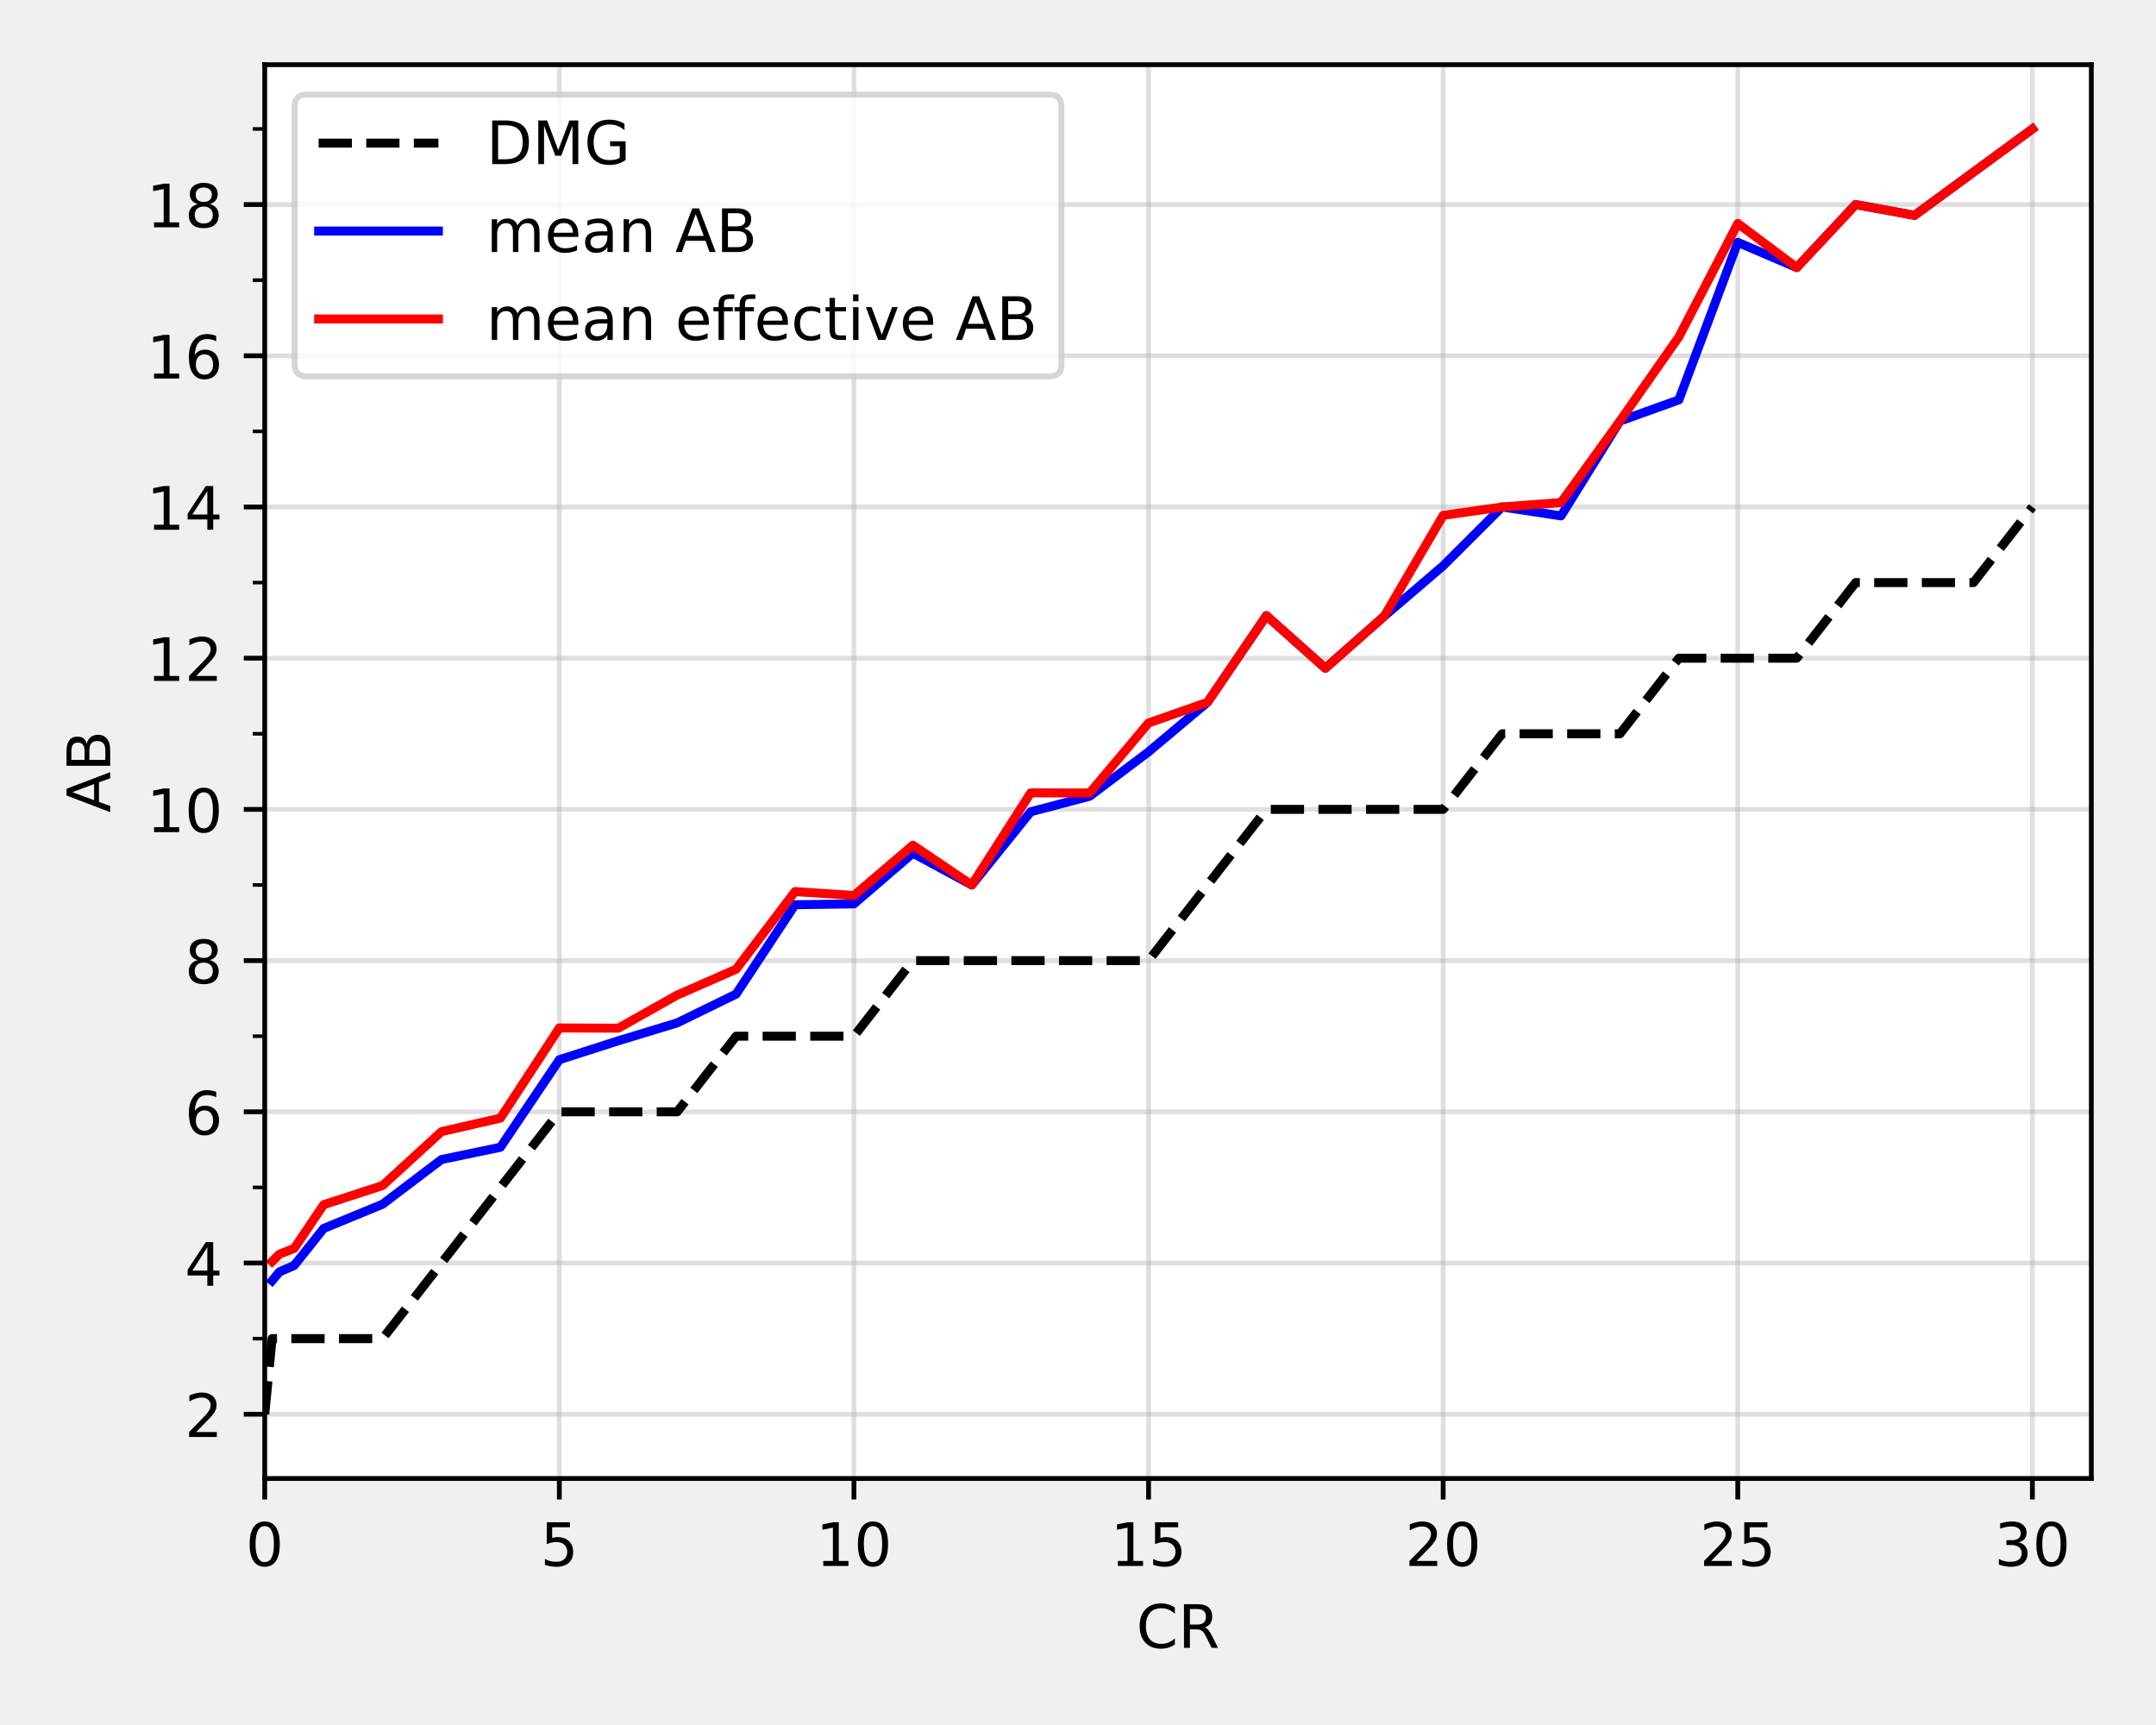
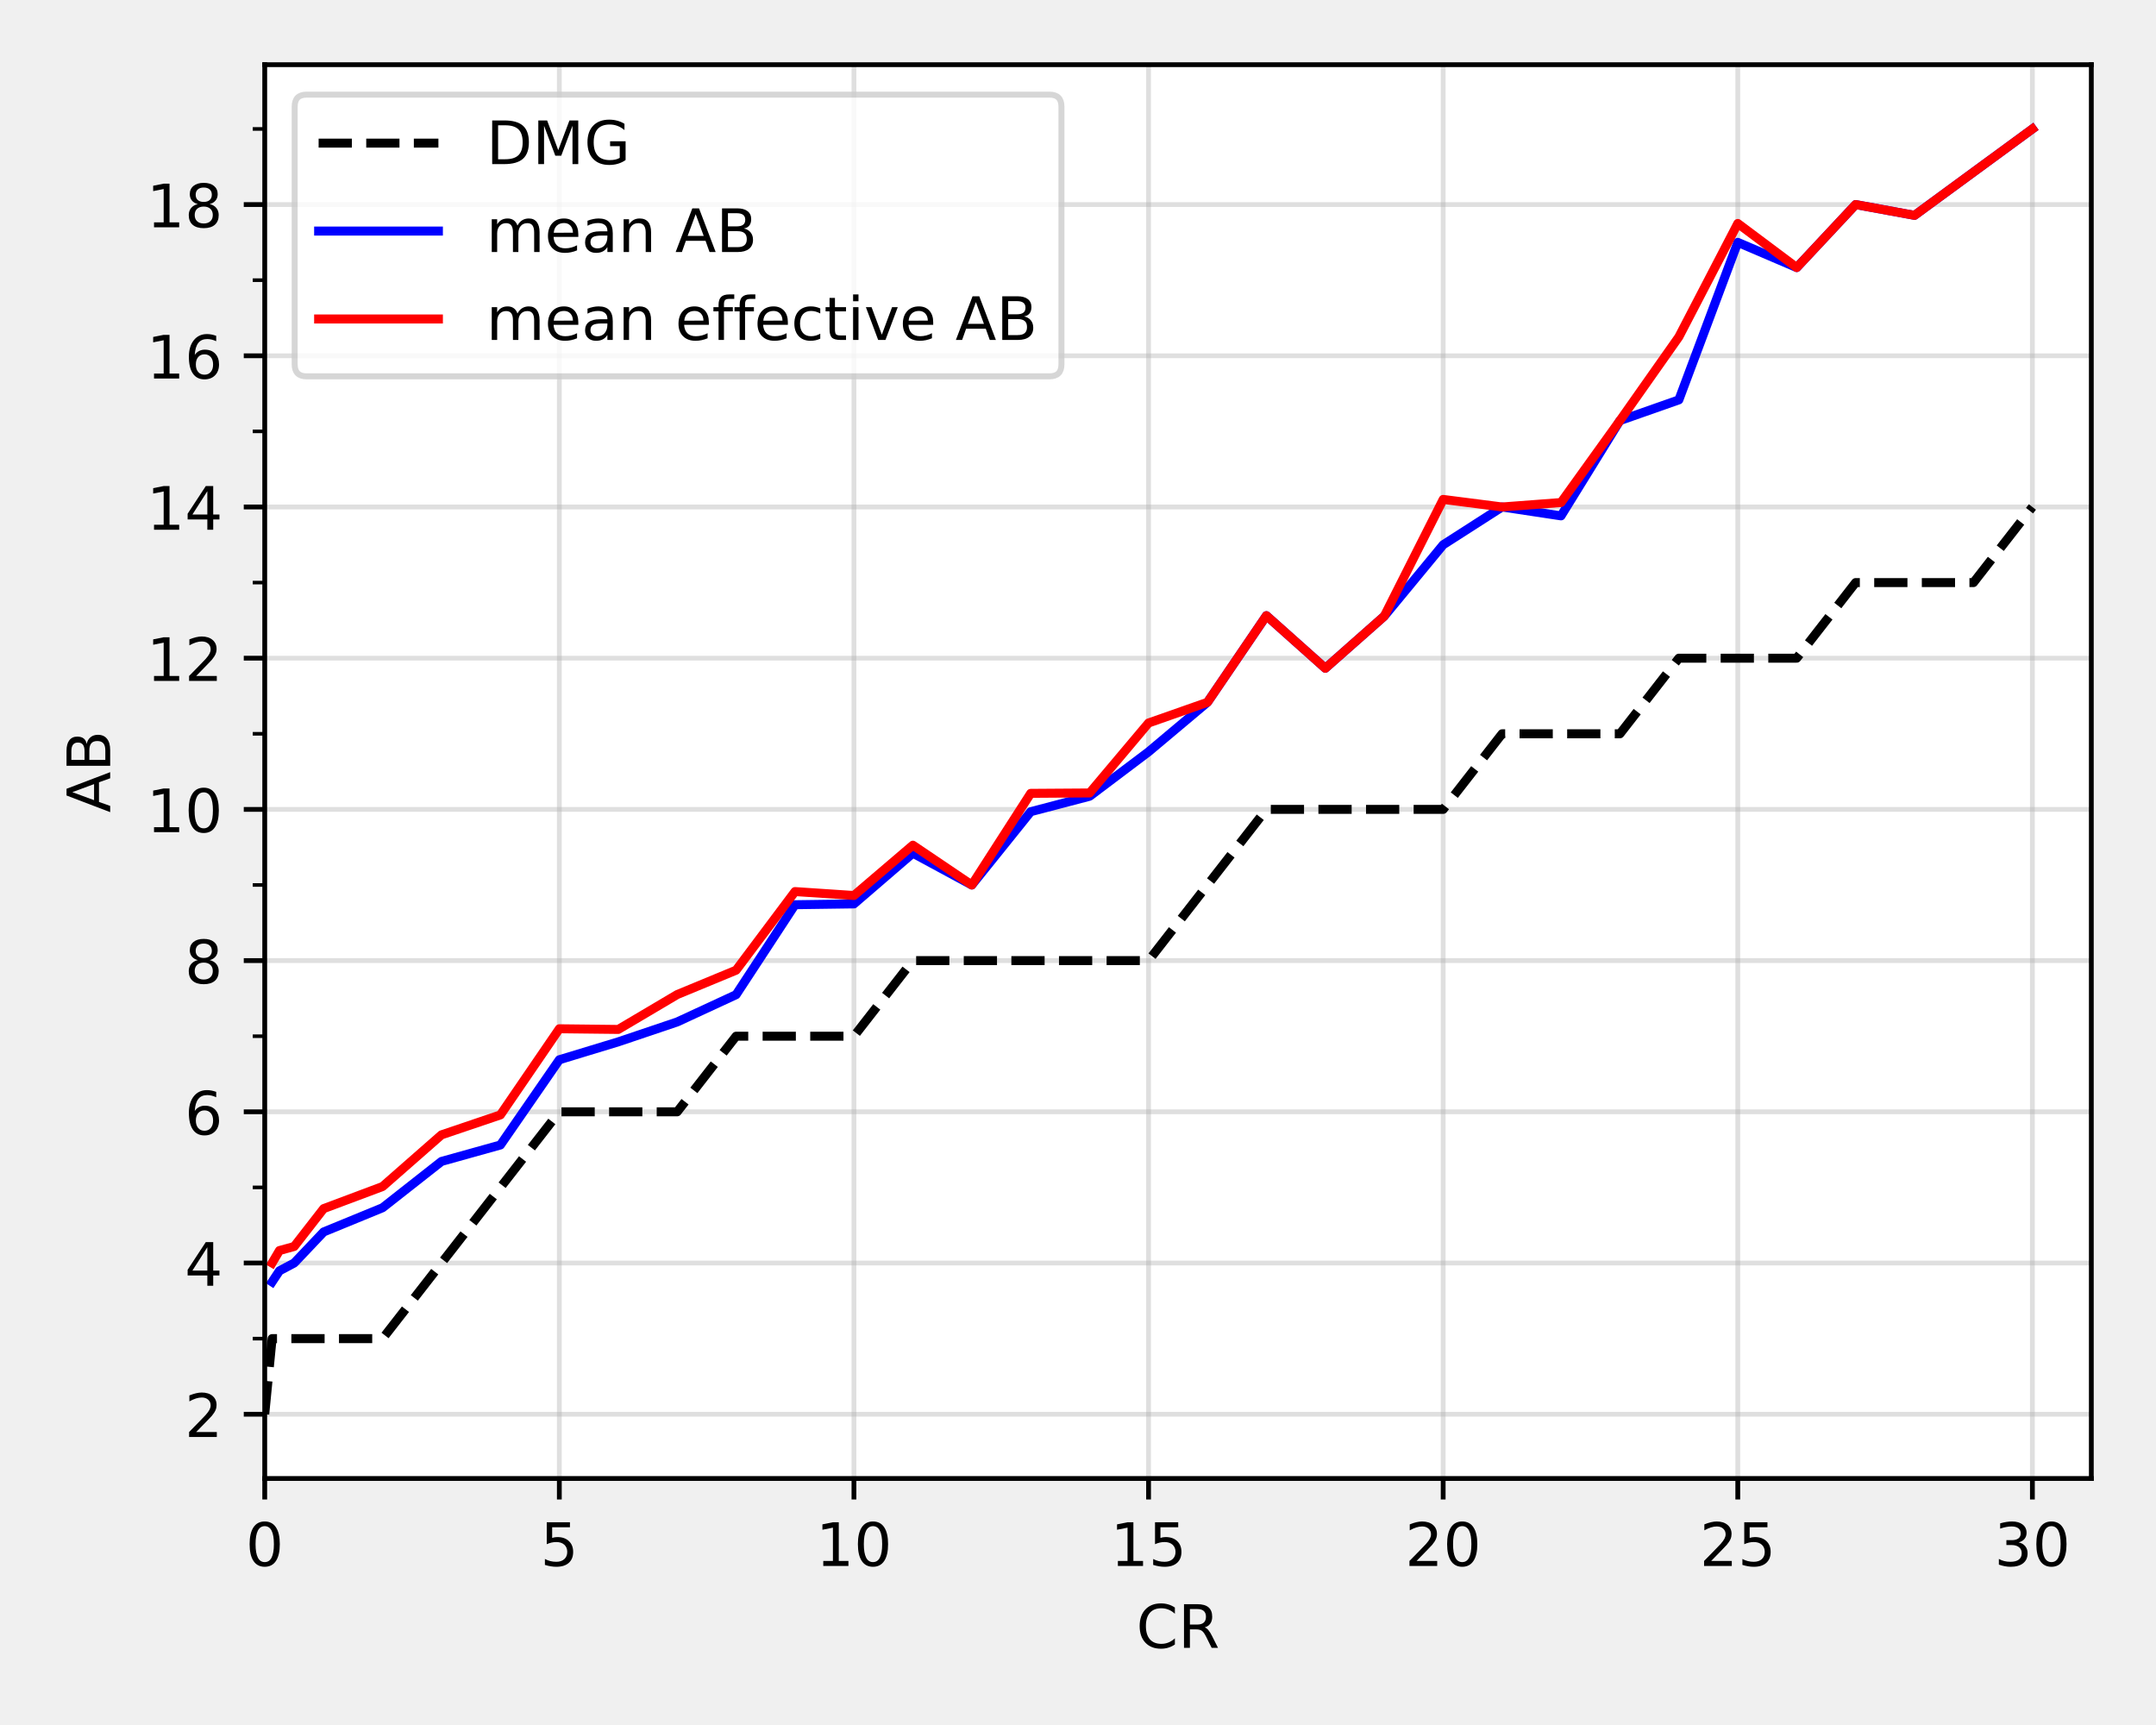
<svg xmlns="http://www.w3.org/2000/svg" xmlns:xlink="http://www.w3.org/1999/xlink" height="288pt" version="1.1" viewBox="0 0 360 288" width="360pt">
  <defs>
    <style type="text/css">*{stroke-linecap:butt;stroke-linejoin:round;}</style>
  </defs>
  <g id="figure_1">
    <g id="patch_1">
      <path d="M 0 288  L 360 288  L 360 0  L 0 0  z " style="fill:none;" />
    </g>
    <g id="axes_1">
      <g id="patch_2">
        <path d="M 44.203 246.844  L 349.2 246.844  L 349.2 10.8  L 44.203 10.8  z " style="fill:#ffffff;" />
      </g>
      <g id="matplotlib.axis_1">
        <g id="xtick_1">
          <g id="line2d_1">
-             <path clip-path="url(#pd6451e3c70)" d="M 44.203 246.844  L 44.203 10.8  " style="fill:none;stroke:#b0b0b0;stroke-linecap:square;stroke-opacity:0.4;stroke-width:0.8;" />
+             <path clip-path="url(#p3db6e913ae)" d="M 44.203 246.844  L 44.203 10.8  " style="fill:none;stroke:#b0b0b0;stroke-linecap:square;stroke-opacity:0.4;stroke-width:0.8;" />
          </g>
          <g id="line2d_2">
            <defs>
-               <path d="M 0 0  L 0 3.5  " id="m5750307589" style="stroke:#000000;stroke-width:0.8;" />
-             </defs>
-             <g>
-               <use style="stroke:#000000;stroke-width:0.8;" x="44.203" xlink:href="#m5750307589" y="246.844" />
+               <path d="M 0 0  L 0 3.5  " id="m6fc04c0f35" style="stroke:#000000;stroke-width:0.8;" />
+             </defs>
+             <g>
+               <use style="stroke:#000000;stroke-width:0.8;" x="44.203" xlink:href="#m6fc04c0f35" y="246.844" />
            </g>
          </g>
          <g id="text_1">
            <g transform="translate(41.02188 261.4422)scale(0.1 -0.1)">
              <defs>
                <path d="M 31.781 66.406  Q 24.172 66.406 20.328 58.906  Q 16.5 51.422 16.5 36.375  Q 16.5 21.391 20.328 13.891  Q 24.172 6.391 31.781 6.391  Q 39.453 6.391 43.281 13.891  Q 47.125 21.391 47.125 36.375  Q 47.125 51.422 43.281 58.906  Q 39.453 66.406 31.781 66.406  z M 31.781 74.219  Q 44.047 74.219 50.516 64.516  Q 56.984 54.828 56.984 36.375  Q 56.984 17.969 50.516 8.266  Q 44.047 -1.422 31.781 -1.422  Q 19.531 -1.422 13.062 8.266  Q 6.594 17.969 6.594 36.375  Q 6.594 54.828 13.062 64.516  Q 19.531 74.219 31.781 74.219  z " id="DejaVuSans-48" />
              </defs>
              <use xlink:href="#DejaVuSans-48" />
            </g>
          </g>
        </g>
        <g id="xtick_2">
          <g id="line2d_3">
-             <path clip-path="url(#pd6451e3c70)" d="M 93.396 246.844  L 93.396 10.8  " style="fill:none;stroke:#b0b0b0;stroke-linecap:square;stroke-opacity:0.4;stroke-width:0.8;" />
+             <path clip-path="url(#p3db6e913ae)" d="M 93.396 246.844  L 93.396 10.8  " style="fill:none;stroke:#b0b0b0;stroke-linecap:square;stroke-opacity:0.4;stroke-width:0.8;" />
          </g>
          <g id="line2d_4">
            <g>
-               <use style="stroke:#000000;stroke-width:0.8;" x="93.396" xlink:href="#m5750307589" y="246.844" />
+               <use style="stroke:#000000;stroke-width:0.8;" x="93.396" xlink:href="#m6fc04c0f35" y="246.844" />
            </g>
          </g>
          <g id="text_2">
            <g transform="translate(90.21492 261.4422)scale(0.1 -0.1)">
              <defs>
                <path d="M 10.797 72.906  L 49.516 72.906  L 49.516 64.594  L 19.828 64.594  L 19.828 46.734  Q 21.969 47.469 24.109 47.828  Q 26.266 48.188 28.422 48.188  Q 40.625 48.188 47.75 41.5  Q 54.891 34.812 54.891 23.391  Q 54.891 11.625 47.562 5.094  Q 40.234 -1.422 26.906 -1.422  Q 22.312 -1.422 17.547 -0.641  Q 12.797 0.141 7.719 1.703  L 7.719 11.625  Q 12.109 9.234 16.797 8.062  Q 21.484 6.891 26.703 6.891  Q 35.156 6.891 40.078 11.328  Q 45.016 15.766 45.016 23.391  Q 45.016 31 40.078 35.438  Q 35.156 39.891 26.703 39.891  Q 22.75 39.891 18.812 39.016  Q 14.891 38.141 10.797 36.281  z " id="DejaVuSans-53" />
              </defs>
              <use xlink:href="#DejaVuSans-53" />
            </g>
          </g>
        </g>
        <g id="xtick_3">
          <g id="line2d_5">
-             <path clip-path="url(#pd6451e3c70)" d="M 142.589 246.844  L 142.589 10.8  " style="fill:none;stroke:#b0b0b0;stroke-linecap:square;stroke-opacity:0.4;stroke-width:0.8;" />
+             <path clip-path="url(#p3db6e913ae)" d="M 142.589 246.844  L 142.589 10.8  " style="fill:none;stroke:#b0b0b0;stroke-linecap:square;stroke-opacity:0.4;stroke-width:0.8;" />
          </g>
          <g id="line2d_6">
            <g>
-               <use style="stroke:#000000;stroke-width:0.8;" x="142.589" xlink:href="#m5750307589" y="246.844" />
+               <use style="stroke:#000000;stroke-width:0.8;" x="142.589" xlink:href="#m6fc04c0f35" y="246.844" />
            </g>
          </g>
          <g id="text_3">
            <g transform="translate(136.2267 261.4422)scale(0.1 -0.1)">
              <defs>
                <path d="M 12.406 8.297  L 28.516 8.297  L 28.516 63.922  L 10.984 60.406  L 10.984 69.391  L 28.422 72.906  L 38.281 72.906  L 38.281 8.297  L 54.391 8.297  L 54.391 0  L 12.406 0  z " id="DejaVuSans-49" />
              </defs>
              <use xlink:href="#DejaVuSans-49" />
              <use x="63.623" xlink:href="#DejaVuSans-48" />
            </g>
          </g>
        </g>
        <g id="xtick_4">
          <g id="line2d_7">
-             <path clip-path="url(#pd6451e3c70)" d="M 191.782 246.844  L 191.782 10.8  " style="fill:none;stroke:#b0b0b0;stroke-linecap:square;stroke-opacity:0.4;stroke-width:0.8;" />
+             <path clip-path="url(#p3db6e913ae)" d="M 191.782 246.844  L 191.782 10.8  " style="fill:none;stroke:#b0b0b0;stroke-linecap:square;stroke-opacity:0.4;stroke-width:0.8;" />
          </g>
          <g id="line2d_8">
            <g>
-               <use style="stroke:#000000;stroke-width:0.8;" x="191.782" xlink:href="#m5750307589" y="246.844" />
+               <use style="stroke:#000000;stroke-width:0.8;" x="191.782" xlink:href="#m6fc04c0f35" y="246.844" />
            </g>
          </g>
          <g id="text_4">
            <g transform="translate(185.4198 261.4422)scale(0.1 -0.1)">
              <use xlink:href="#DejaVuSans-49" />
              <use x="63.623" xlink:href="#DejaVuSans-53" />
            </g>
          </g>
        </g>
        <g id="xtick_5">
          <g id="line2d_9">
-             <path clip-path="url(#pd6451e3c70)" d="M 240.975 246.844  L 240.975 10.8  " style="fill:none;stroke:#b0b0b0;stroke-linecap:square;stroke-opacity:0.4;stroke-width:0.8;" />
+             <path clip-path="url(#p3db6e913ae)" d="M 240.975 246.844  L 240.975 10.8  " style="fill:none;stroke:#b0b0b0;stroke-linecap:square;stroke-opacity:0.4;stroke-width:0.8;" />
          </g>
          <g id="line2d_10">
            <g>
-               <use style="stroke:#000000;stroke-width:0.8;" x="240.975" xlink:href="#m5750307589" y="246.844" />
+               <use style="stroke:#000000;stroke-width:0.8;" x="240.975" xlink:href="#m6fc04c0f35" y="246.844" />
            </g>
          </g>
          <g id="text_5">
            <g transform="translate(234.6128 261.4422)scale(0.1 -0.1)">
              <defs>
                <path d="M 19.188 8.297  L 53.609 8.297  L 53.609 0  L 7.328 0  L 7.328 8.297  Q 12.938 14.109 22.625 23.891  Q 32.328 33.688 34.812 36.531  Q 39.547 41.844 41.422 45.531  Q 43.312 49.219 43.312 52.781  Q 43.312 58.594 39.234 62.25  Q 35.156 65.922 28.609 65.922  Q 23.969 65.922 18.812 64.312  Q 13.672 62.703 7.812 59.422  L 7.812 69.391  Q 13.766 71.781 18.938 73  Q 24.125 74.219 28.422 74.219  Q 39.75 74.219 46.484 68.547  Q 53.219 62.891 53.219 53.422  Q 53.219 48.922 51.531 44.891  Q 49.859 40.875 45.406 35.406  Q 44.188 33.984 37.641 27.219  Q 31.109 20.453 19.188 8.297  z " id="DejaVuSans-50" />
              </defs>
              <use xlink:href="#DejaVuSans-50" />
              <use x="63.623" xlink:href="#DejaVuSans-48" />
            </g>
          </g>
        </g>
        <g id="xtick_6">
          <g id="line2d_11">
-             <path clip-path="url(#pd6451e3c70)" d="M 290.168 246.844  L 290.168 10.8  " style="fill:none;stroke:#b0b0b0;stroke-linecap:square;stroke-opacity:0.4;stroke-width:0.8;" />
+             <path clip-path="url(#p3db6e913ae)" d="M 290.168 246.844  L 290.168 10.8  " style="fill:none;stroke:#b0b0b0;stroke-linecap:square;stroke-opacity:0.4;stroke-width:0.8;" />
          </g>
          <g id="line2d_12">
            <g>
-               <use style="stroke:#000000;stroke-width:0.8;" x="290.168" xlink:href="#m5750307589" y="246.844" />
+               <use style="stroke:#000000;stroke-width:0.8;" x="290.168" xlink:href="#m6fc04c0f35" y="246.844" />
            </g>
          </g>
          <g id="text_6">
            <g transform="translate(283.8058 261.4422)scale(0.1 -0.1)">
              <use xlink:href="#DejaVuSans-50" />
              <use x="63.623" xlink:href="#DejaVuSans-53" />
            </g>
          </g>
        </g>
        <g id="xtick_7">
          <g id="line2d_13">
-             <path clip-path="url(#pd6451e3c70)" d="M 339.361 246.844  L 339.361 10.8  " style="fill:none;stroke:#b0b0b0;stroke-linecap:square;stroke-opacity:0.4;stroke-width:0.8;" />
+             <path clip-path="url(#p3db6e913ae)" d="M 339.361 246.844  L 339.361 10.8  " style="fill:none;stroke:#b0b0b0;stroke-linecap:square;stroke-opacity:0.4;stroke-width:0.8;" />
          </g>
          <g id="line2d_14">
            <g>
-               <use style="stroke:#000000;stroke-width:0.8;" x="339.361" xlink:href="#m5750307589" y="246.844" />
+               <use style="stroke:#000000;stroke-width:0.8;" x="339.361" xlink:href="#m6fc04c0f35" y="246.844" />
            </g>
          </g>
          <g id="text_7">
            <g transform="translate(332.9989 261.4422)scale(0.1 -0.1)">
              <defs>
                <path d="M 40.578 39.312  Q 47.656 37.797 51.625 33  Q 55.609 28.219 55.609 21.188  Q 55.609 10.406 48.188 4.484  Q 40.766 -1.422 27.094 -1.422  Q 22.516 -1.422 17.656 -0.516  Q 12.797 0.391 7.625 2.203  L 7.625 11.719  Q 11.719 9.328 16.594 8.109  Q 21.484 6.891 26.812 6.891  Q 36.078 6.891 40.938 10.547  Q 45.797 14.203 45.797 21.188  Q 45.797 27.641 41.281 31.266  Q 36.766 34.906 28.719 34.906  L 20.219 34.906  L 20.219 43.016  L 29.109 43.016  Q 36.375 43.016 40.234 45.922  Q 44.094 48.828 44.094 54.297  Q 44.094 59.906 40.109 62.906  Q 36.141 65.922 28.719 65.922  Q 24.656 65.922 20.016 65.031  Q 15.375 64.156 9.812 62.312  L 9.812 71.094  Q 15.438 72.656 20.344 73.438  Q 25.25 74.219 29.594 74.219  Q 40.828 74.219 47.359 69.109  Q 53.906 64.016 53.906 55.328  Q 53.906 49.266 50.438 45.094  Q 46.969 40.922 40.578 39.312  z " id="DejaVuSans-51" />
              </defs>
              <use xlink:href="#DejaVuSans-51" />
              <use x="63.623" xlink:href="#DejaVuSans-48" />
            </g>
          </g>
        </g>
        <g id="text_8">
          <g transform="translate(189.7359 275.1203)scale(0.1 -0.1)">
            <defs>
              <path d="M 64.406 67.281  L 64.406 56.891  Q 59.422 61.531 53.781 63.812  Q 48.141 66.109 41.797 66.109  Q 29.297 66.109 22.656 58.469  Q 16.016 50.828 16.016 36.375  Q 16.016 21.969 22.656 14.328  Q 29.297 6.688 41.797 6.688  Q 48.141 6.688 53.781 8.984  Q 59.422 11.281 64.406 15.922  L 64.406 5.609  Q 59.234 2.094 53.438 0.328  Q 47.656 -1.422 41.219 -1.422  Q 24.656 -1.422 15.125 8.703  Q 5.609 18.844 5.609 36.375  Q 5.609 53.953 15.125 64.078  Q 24.656 74.219 41.219 74.219  Q 47.75 74.219 53.531 72.484  Q 59.328 70.75 64.406 67.281  z " id="DejaVuSans-67" />
              <path d="M 44.391 34.188  Q 47.562 33.109 50.562 29.594  Q 53.562 26.078 56.594 19.922  L 66.609 0  L 56 0  L 46.688 18.703  Q 43.062 26.031 39.672 28.422  Q 36.281 30.812 30.422 30.812  L 19.672 30.812  L 19.672 0  L 9.812 0  L 9.812 72.906  L 32.078 72.906  Q 44.578 72.906 50.734 67.672  Q 56.891 62.453 56.891 51.906  Q 56.891 45.016 53.688 40.469  Q 50.484 35.938 44.391 34.188  z M 19.672 64.797  L 19.672 38.922  L 32.078 38.922  Q 39.203 38.922 42.844 42.219  Q 46.484 45.516 46.484 51.906  Q 46.484 58.297 42.844 61.547  Q 39.203 64.797 32.078 64.797  z " id="DejaVuSans-82" />
            </defs>
            <use xlink:href="#DejaVuSans-67" />
            <use x="69.824" xlink:href="#DejaVuSans-82" />
          </g>
        </g>
      </g>
      <g id="matplotlib.axis_2">
        <g id="ytick_1">
          <g id="line2d_15">
-             <path clip-path="url(#pd6451e3c70)" d="M 44.203 236.114  L 349.2 236.114  " style="fill:none;stroke:#b0b0b0;stroke-linecap:square;stroke-opacity:0.4;stroke-width:0.8;" />
+             <path clip-path="url(#p3db6e913ae)" d="M 44.203 236.114  L 349.2 236.114  " style="fill:none;stroke:#b0b0b0;stroke-linecap:square;stroke-opacity:0.4;stroke-width:0.8;" />
          </g>
          <g id="line2d_16">
            <defs>
-               <path d="M 0 0  L -3.5 0  " id="m2654515f51" style="stroke:#000000;stroke-width:0.8;" />
-             </defs>
-             <g>
-               <use style="stroke:#000000;stroke-width:0.8;" x="44.203" xlink:href="#m2654515f51" y="236.114" />
+               <path d="M 0 0  L -3.5 0  " id="m6a409cc5c2" style="stroke:#000000;stroke-width:0.8;" />
+             </defs>
+             <g>
+               <use style="stroke:#000000;stroke-width:0.8;" x="44.203" xlink:href="#m6a409cc5c2" y="236.114" />
            </g>
          </g>
          <g id="text_9">
            <g transform="translate(30.84062 239.9137)scale(0.1 -0.1)">
              <use xlink:href="#DejaVuSans-50" />
            </g>
          </g>
        </g>
        <g id="ytick_2">
          <g id="line2d_17">
-             <path clip-path="url(#pd6451e3c70)" d="M 44.203 210.869  L 349.2 210.869  " style="fill:none;stroke:#b0b0b0;stroke-linecap:square;stroke-opacity:0.4;stroke-width:0.8;" />
+             <path clip-path="url(#p3db6e913ae)" d="M 44.203 210.869  L 349.2 210.869  " style="fill:none;stroke:#b0b0b0;stroke-linecap:square;stroke-opacity:0.4;stroke-width:0.8;" />
          </g>
          <g id="line2d_18">
            <g>
-               <use style="stroke:#000000;stroke-width:0.8;" x="44.203" xlink:href="#m2654515f51" y="210.869" />
+               <use style="stroke:#000000;stroke-width:0.8;" x="44.203" xlink:href="#m6a409cc5c2" y="210.869" />
            </g>
          </g>
          <g id="text_10">
            <g transform="translate(30.84062 214.6684)scale(0.1 -0.1)">
              <defs>
                <path d="M 37.797 64.312  L 12.891 25.391  L 37.797 25.391  z M 35.203 72.906  L 47.609 72.906  L 47.609 25.391  L 58.016 25.391  L 58.016 17.188  L 47.609 17.188  L 47.609 0  L 37.797 0  L 37.797 17.188  L 4.891 17.188  L 4.891 26.703  z " id="DejaVuSans-52" />
              </defs>
              <use xlink:href="#DejaVuSans-52" />
            </g>
          </g>
        </g>
        <g id="ytick_3">
          <g id="line2d_19">
-             <path clip-path="url(#pd6451e3c70)" d="M 44.203 185.624  L 349.2 185.624  " style="fill:none;stroke:#b0b0b0;stroke-linecap:square;stroke-opacity:0.4;stroke-width:0.8;" />
+             <path clip-path="url(#p3db6e913ae)" d="M 44.203 185.624  L 349.2 185.624  " style="fill:none;stroke:#b0b0b0;stroke-linecap:square;stroke-opacity:0.4;stroke-width:0.8;" />
          </g>
          <g id="line2d_20">
            <g>
-               <use style="stroke:#000000;stroke-width:0.8;" x="44.203" xlink:href="#m2654515f51" y="185.624" />
+               <use style="stroke:#000000;stroke-width:0.8;" x="44.203" xlink:href="#m6a409cc5c2" y="185.624" />
            </g>
          </g>
          <g id="text_11">
            <g transform="translate(30.84062 189.4231)scale(0.1 -0.1)">
              <defs>
                <path d="M 33.016 40.375  Q 26.375 40.375 22.484 35.828  Q 18.609 31.297 18.609 23.391  Q 18.609 15.531 22.484 10.953  Q 26.375 6.391 33.016 6.391  Q 39.656 6.391 43.531 10.953  Q 47.406 15.531 47.406 23.391  Q 47.406 31.297 43.531 35.828  Q 39.656 40.375 33.016 40.375  z M 52.594 71.297  L 52.594 62.312  Q 48.875 64.062 45.094 64.984  Q 41.312 65.922 37.594 65.922  Q 27.828 65.922 22.672 59.328  Q 17.531 52.734 16.797 39.406  Q 19.672 43.656 24.016 45.922  Q 28.375 48.188 33.594 48.188  Q 44.578 48.188 50.953 41.516  Q 57.328 34.859 57.328 23.391  Q 57.328 12.156 50.688 5.359  Q 44.047 -1.422 33.016 -1.422  Q 20.359 -1.422 13.672 8.266  Q 6.984 17.969 6.984 36.375  Q 6.984 53.656 15.188 63.938  Q 23.391 74.219 37.203 74.219  Q 40.922 74.219 44.703 73.484  Q 48.484 72.75 52.594 71.297  z " id="DejaVuSans-54" />
              </defs>
              <use xlink:href="#DejaVuSans-54" />
            </g>
          </g>
        </g>
        <g id="ytick_4">
          <g id="line2d_21">
-             <path clip-path="url(#pd6451e3c70)" d="M 44.203 160.379  L 349.2 160.379  " style="fill:none;stroke:#b0b0b0;stroke-linecap:square;stroke-opacity:0.4;stroke-width:0.8;" />
+             <path clip-path="url(#p3db6e913ae)" d="M 44.203 160.379  L 349.2 160.379  " style="fill:none;stroke:#b0b0b0;stroke-linecap:square;stroke-opacity:0.4;stroke-width:0.8;" />
          </g>
          <g id="line2d_22">
            <g>
-               <use style="stroke:#000000;stroke-width:0.8;" x="44.203" xlink:href="#m2654515f51" y="160.379" />
+               <use style="stroke:#000000;stroke-width:0.8;" x="44.203" xlink:href="#m6a409cc5c2" y="160.379" />
            </g>
          </g>
          <g id="text_12">
            <g transform="translate(30.84062 164.1777)scale(0.1 -0.1)">
              <defs>
                <path d="M 31.781 34.625  Q 24.75 34.625 20.719 30.859  Q 16.703 27.094 16.703 20.516  Q 16.703 13.922 20.719 10.156  Q 24.75 6.391 31.781 6.391  Q 38.812 6.391 42.859 10.172  Q 46.922 13.969 46.922 20.516  Q 46.922 27.094 42.891 30.859  Q 38.875 34.625 31.781 34.625  z M 21.922 38.812  Q 15.578 40.375 12.031 44.719  Q 8.5 49.078 8.5 55.328  Q 8.5 64.062 14.719 69.141  Q 20.953 74.219 31.781 74.219  Q 42.672 74.219 48.875 69.141  Q 55.078 64.062 55.078 55.328  Q 55.078 49.078 51.531 44.719  Q 48 40.375 41.703 38.812  Q 48.828 37.156 52.797 32.312  Q 56.781 27.484 56.781 20.516  Q 56.781 9.906 50.312 4.234  Q 43.844 -1.422 31.781 -1.422  Q 19.734 -1.422 13.25 4.234  Q 6.781 9.906 6.781 20.516  Q 6.781 27.484 10.781 32.312  Q 14.797 37.156 21.922 38.812  z M 18.312 54.391  Q 18.312 48.734 21.844 45.562  Q 25.391 42.391 31.781 42.391  Q 38.141 42.391 41.719 45.562  Q 45.312 48.734 45.312 54.391  Q 45.312 60.062 41.719 63.234  Q 38.141 66.406 31.781 66.406  Q 25.391 66.406 21.844 63.234  Q 18.312 60.062 18.312 54.391  z " id="DejaVuSans-56" />
              </defs>
              <use xlink:href="#DejaVuSans-56" />
            </g>
          </g>
        </g>
        <g id="ytick_5">
          <g id="line2d_23">
-             <path clip-path="url(#pd6451e3c70)" d="M 44.203 135.133  L 349.2 135.133  " style="fill:none;stroke:#b0b0b0;stroke-linecap:square;stroke-opacity:0.4;stroke-width:0.8;" />
+             <path clip-path="url(#p3db6e913ae)" d="M 44.203 135.133  L 349.2 135.133  " style="fill:none;stroke:#b0b0b0;stroke-linecap:square;stroke-opacity:0.4;stroke-width:0.8;" />
          </g>
          <g id="line2d_24">
            <g>
-               <use style="stroke:#000000;stroke-width:0.8;" x="44.203" xlink:href="#m2654515f51" y="135.133" />
+               <use style="stroke:#000000;stroke-width:0.8;" x="44.203" xlink:href="#m6a409cc5c2" y="135.133" />
            </g>
          </g>
          <g id="text_13">
            <g transform="translate(24.47812 138.9324)scale(0.1 -0.1)">
              <use xlink:href="#DejaVuSans-49" />
              <use x="63.623" xlink:href="#DejaVuSans-48" />
            </g>
          </g>
        </g>
        <g id="ytick_6">
          <g id="line2d_25">
-             <path clip-path="url(#pd6451e3c70)" d="M 44.203 109.888  L 349.2 109.888  " style="fill:none;stroke:#b0b0b0;stroke-linecap:square;stroke-opacity:0.4;stroke-width:0.8;" />
+             <path clip-path="url(#p3db6e913ae)" d="M 44.203 109.888  L 349.2 109.888  " style="fill:none;stroke:#b0b0b0;stroke-linecap:square;stroke-opacity:0.4;stroke-width:0.8;" />
          </g>
          <g id="line2d_26">
            <g>
-               <use style="stroke:#000000;stroke-width:0.8;" x="44.203" xlink:href="#m2654515f51" y="109.888" />
+               <use style="stroke:#000000;stroke-width:0.8;" x="44.203" xlink:href="#m6a409cc5c2" y="109.888" />
            </g>
          </g>
          <g id="text_14">
            <g transform="translate(24.47812 113.6871)scale(0.1 -0.1)">
              <use xlink:href="#DejaVuSans-49" />
              <use x="63.623" xlink:href="#DejaVuSans-50" />
            </g>
          </g>
        </g>
        <g id="ytick_7">
          <g id="line2d_27">
-             <path clip-path="url(#pd6451e3c70)" d="M 44.203 84.643  L 349.2 84.643  " style="fill:none;stroke:#b0b0b0;stroke-linecap:square;stroke-opacity:0.4;stroke-width:0.8;" />
+             <path clip-path="url(#p3db6e913ae)" d="M 44.203 84.643  L 349.2 84.643  " style="fill:none;stroke:#b0b0b0;stroke-linecap:square;stroke-opacity:0.4;stroke-width:0.8;" />
          </g>
          <g id="line2d_28">
            <g>
-               <use style="stroke:#000000;stroke-width:0.8;" x="44.203" xlink:href="#m2654515f51" y="84.643" />
+               <use style="stroke:#000000;stroke-width:0.8;" x="44.203" xlink:href="#m6a409cc5c2" y="84.643" />
            </g>
          </g>
          <g id="text_15">
            <g transform="translate(24.47812 88.44178)scale(0.1 -0.1)">
              <use xlink:href="#DejaVuSans-49" />
              <use x="63.623" xlink:href="#DejaVuSans-52" />
            </g>
          </g>
        </g>
        <g id="ytick_8">
          <g id="line2d_29">
-             <path clip-path="url(#pd6451e3c70)" d="M 44.203 59.397  L 349.2 59.397  " style="fill:none;stroke:#b0b0b0;stroke-linecap:square;stroke-opacity:0.4;stroke-width:0.8;" />
+             <path clip-path="url(#p3db6e913ae)" d="M 44.203 59.397  L 349.2 59.397  " style="fill:none;stroke:#b0b0b0;stroke-linecap:square;stroke-opacity:0.4;stroke-width:0.8;" />
          </g>
          <g id="line2d_30">
            <g>
-               <use style="stroke:#000000;stroke-width:0.8;" x="44.203" xlink:href="#m2654515f51" y="59.397" />
+               <use style="stroke:#000000;stroke-width:0.8;" x="44.203" xlink:href="#m6a409cc5c2" y="59.397" />
            </g>
          </g>
          <g id="text_16">
            <g transform="translate(24.47812 63.19646)scale(0.1 -0.1)">
              <use xlink:href="#DejaVuSans-49" />
              <use x="63.623" xlink:href="#DejaVuSans-54" />
            </g>
          </g>
        </g>
        <g id="ytick_9">
          <g id="line2d_31">
-             <path clip-path="url(#pd6451e3c70)" d="M 44.203 34.152  L 349.2 34.152  " style="fill:none;stroke:#b0b0b0;stroke-linecap:square;stroke-opacity:0.4;stroke-width:0.8;" />
+             <path clip-path="url(#p3db6e913ae)" d="M 44.203 34.152  L 349.2 34.152  " style="fill:none;stroke:#b0b0b0;stroke-linecap:square;stroke-opacity:0.4;stroke-width:0.8;" />
          </g>
          <g id="line2d_32">
            <g>
-               <use style="stroke:#000000;stroke-width:0.8;" x="44.203" xlink:href="#m2654515f51" y="34.152" />
+               <use style="stroke:#000000;stroke-width:0.8;" x="44.203" xlink:href="#m6a409cc5c2" y="34.152" />
            </g>
          </g>
          <g id="text_17">
            <g transform="translate(24.47812 37.95114)scale(0.1 -0.1)">
              <use xlink:href="#DejaVuSans-49" />
              <use x="63.623" xlink:href="#DejaVuSans-56" />
            </g>
          </g>
        </g>
        <g id="ytick_10">
          <g id="line2d_33">
            <defs>
-               <path d="M 0 0  L -2 0  " id="m164e6905e1" style="stroke:#000000;stroke-width:0.6;" />
-             </defs>
-             <g>
-               <use style="stroke:#000000;stroke-width:0.6;" x="44.203" xlink:href="#m164e6905e1" y="223.492" />
+               <path d="M 0 0  L -2 0  " id="mfdb18cc332" style="stroke:#000000;stroke-width:0.6;" />
+             </defs>
+             <g>
+               <use style="stroke:#000000;stroke-width:0.6;" x="44.203" xlink:href="#mfdb18cc332" y="223.492" />
            </g>
          </g>
        </g>
        <g id="ytick_11">
          <g id="line2d_34">
            <g>
-               <use style="stroke:#000000;stroke-width:0.6;" x="44.203" xlink:href="#m164e6905e1" y="198.247" />
+               <use style="stroke:#000000;stroke-width:0.6;" x="44.203" xlink:href="#mfdb18cc332" y="198.247" />
            </g>
          </g>
        </g>
        <g id="ytick_12">
          <g id="line2d_35">
            <g>
-               <use style="stroke:#000000;stroke-width:0.6;" x="44.203" xlink:href="#m164e6905e1" y="173.001" />
+               <use style="stroke:#000000;stroke-width:0.6;" x="44.203" xlink:href="#mfdb18cc332" y="173.001" />
            </g>
          </g>
        </g>
        <g id="ytick_13">
          <g id="line2d_36">
            <g>
-               <use style="stroke:#000000;stroke-width:0.6;" x="44.203" xlink:href="#m164e6905e1" y="147.756" />
+               <use style="stroke:#000000;stroke-width:0.6;" x="44.203" xlink:href="#mfdb18cc332" y="147.756" />
            </g>
          </g>
        </g>
        <g id="ytick_14">
          <g id="line2d_37">
            <g>
-               <use style="stroke:#000000;stroke-width:0.6;" x="44.203" xlink:href="#m164e6905e1" y="122.511" />
+               <use style="stroke:#000000;stroke-width:0.6;" x="44.203" xlink:href="#mfdb18cc332" y="122.511" />
            </g>
          </g>
        </g>
        <g id="ytick_15">
          <g id="line2d_38">
            <g>
-               <use style="stroke:#000000;stroke-width:0.6;" x="44.203" xlink:href="#m164e6905e1" y="97.265" />
+               <use style="stroke:#000000;stroke-width:0.6;" x="44.203" xlink:href="#mfdb18cc332" y="97.265" />
            </g>
          </g>
        </g>
        <g id="ytick_16">
          <g id="line2d_39">
            <g>
-               <use style="stroke:#000000;stroke-width:0.6;" x="44.203" xlink:href="#m164e6905e1" y="72.02" />
+               <use style="stroke:#000000;stroke-width:0.6;" x="44.203" xlink:href="#mfdb18cc332" y="72.02" />
            </g>
          </g>
        </g>
        <g id="ytick_17">
          <g id="line2d_40">
            <g>
-               <use style="stroke:#000000;stroke-width:0.6;" x="44.203" xlink:href="#m164e6905e1" y="46.775" />
+               <use style="stroke:#000000;stroke-width:0.6;" x="44.203" xlink:href="#mfdb18cc332" y="46.775" />
            </g>
          </g>
        </g>
        <g id="ytick_18">
          <g id="line2d_41">
            <g>
-               <use style="stroke:#000000;stroke-width:0.6;" x="44.203" xlink:href="#m164e6905e1" y="21.529" />
+               <use style="stroke:#000000;stroke-width:0.6;" x="44.203" xlink:href="#mfdb18cc332" y="21.529" />
            </g>
          </g>
        </g>
        <g id="text_18">
          <g transform="translate(18.39844 135.6727)rotate(-90)scale(0.1 -0.1)">
            <defs>
              <path d="M 34.188 63.188  L 20.797 26.906  L 47.609 26.906  z M 28.609 72.906  L 39.797 72.906  L 67.578 0  L 57.328 0  L 50.688 18.703  L 17.828 18.703  L 11.188 0  L 0.781 0  z " id="DejaVuSans-65" />
              <path d="M 19.672 34.812  L 19.672 8.109  L 35.5 8.109  Q 43.453 8.109 47.281 11.406  Q 51.125 14.703 51.125 21.484  Q 51.125 28.328 47.281 31.562  Q 43.453 34.812 35.5 34.812  z M 19.672 64.797  L 19.672 42.828  L 34.281 42.828  Q 41.5 42.828 45.031 45.531  Q 48.578 48.25 48.578 53.812  Q 48.578 59.328 45.031 62.062  Q 41.5 64.797 34.281 64.797  z M 9.812 72.906  L 35.016 72.906  Q 46.297 72.906 52.391 68.219  Q 58.5 63.531 58.5 54.891  Q 58.5 48.188 55.375 44.234  Q 52.25 40.281 46.188 39.312  Q 53.469 37.75 57.5 32.781  Q 61.531 27.828 61.531 20.406  Q 61.531 10.641 54.891 5.312  Q 48.25 0 35.984 0  L 9.812 0  z " id="DejaVuSans-66" />
            </defs>
            <use xlink:href="#DejaVuSans-65" />
            <use x="68.408" xlink:href="#DejaVuSans-66" />
          </g>
        </g>
      </g>
      <g id="line2d_42">
-         <path clip-path="url(#pd6451e3c70)" d="M 44.203 236.114  L 45.433 223.492  L 46.663 223.492  L 49.122 223.492  L 54.042 223.492  L 63.88 223.492  L 73.719 210.869  L 83.558 198.247  L 93.396 185.624  L 103.235 185.624  L 113.073 185.624  L 122.912 173.001  L 132.751 173.001  L 142.589 173.001  L 152.428 160.379  L 162.266 160.379  L 172.105 160.379  L 181.944 160.379  L 191.782 160.379  L 201.621 147.756  L 211.459 135.133  L 221.298 135.133  L 231.137 135.133  L 240.975 135.133  L 250.814 122.511  L 260.653 122.511  L 270.491 122.511  L 280.33 109.888  L 290.168 109.888  L 300.007 109.888  L 309.846 97.265  L 319.684 97.265  L 329.523 97.265  L 339.361 84.643  " style="fill:none;stroke:#000000;stroke-dasharray:5.55,2.4;stroke-dashoffset:0;stroke-width:1.5;" />
+         <path clip-path="url(#p3db6e913ae)" d="M 44.203 236.114  L 45.433 223.492  L 46.663 223.492  L 49.122 223.492  L 54.042 223.492  L 63.88 223.492  L 73.719 210.869  L 83.558 198.247  L 93.396 185.624  L 103.235 185.624  L 113.073 185.624  L 122.912 173.001  L 132.751 173.001  L 142.589 173.001  L 152.428 160.379  L 162.266 160.379  L 172.105 160.379  L 181.944 160.379  L 191.782 160.379  L 201.621 147.756  L 211.459 135.133  L 221.298 135.133  L 231.137 135.133  L 240.975 135.133  L 250.814 122.511  L 260.653 122.511  L 270.491 122.511  L 280.33 109.888  L 290.168 109.888  L 300.007 109.888  L 309.846 97.265  L 319.684 97.265  L 329.523 97.265  L 339.361 84.643  " style="fill:none;stroke:#000000;stroke-dasharray:5.55,2.4;stroke-dashoffset:0;stroke-width:1.5;" />
      </g>
      <g id="line2d_43">
-         <path clip-path="url(#pd6451e3c70)" d="M 45.433 213.823  L 46.663 212.346  L 49.122 211.276  L 54.042 205.099  L 63.88 201.052  L 73.719 193.591  L 83.558 191.541  L 93.396 176.926  L 103.235 173.766  L 113.073 170.774  L 122.912 165.969  L 132.751 151.049  L 142.589 150.912  L 152.428 142.441  L 162.266 147.756  L 172.105 135.528  L 181.944 132.938  L 191.782 125.516  L 201.621 117.251  L 211.459 102.788  L 221.298 111.571  L 231.137 102.875  L 240.975 94.46  L 250.814 84.643  L 260.653 86.128  L 270.491 70.299  L 280.33 66.76  L 290.168 40.463  L 300.007 44.671  L 309.846 34.152  L 319.684 35.955  L 339.361 21.529  " style="fill:none;stroke:#0000ff;stroke-linecap:square;stroke-width:1.5;" />
+         <path clip-path="url(#p3db6e913ae)" d="M 45.433 214.025  L 46.663 212.17  L 49.122 210.869  L 54.042 205.679  L 63.88 201.642  L 73.719 193.907  L 83.558 191.162  L 93.396 176.933  L 103.235 173.943  L 113.073 170.623  L 122.912 166.068  L 132.751 151.049  L 142.589 150.912  L 152.428 142.441  L 162.266 147.756  L 172.105 135.516  L 181.944 132.938  L 191.782 125.516  L 201.621 117.251  L 211.459 102.788  L 221.298 111.571  L 231.137 102.875  L 240.975 90.954  L 250.814 84.643  L 260.653 86.128  L 270.491 70.217  L 280.33 66.76  L 290.168 40.463  L 300.007 44.671  L 309.846 34.152  L 319.684 35.955  L 339.361 21.529  " style="fill:none;stroke:#0000ff;stroke-linecap:square;stroke-width:1.5;" />
      </g>
      <g id="line2d_44">
-         <path clip-path="url(#pd6451e3c70)" d="M 45.433 210.601  L 46.663 209.392  L 49.122 208.426  L 54.042 201.132  L 63.88 197.935  L 73.719 188.935  L 83.558 186.676  L 93.396 171.622  L 103.235 171.662  L 113.073 166.133  L 122.912 161.821  L 132.751 148.853  L 142.589 149.509  L 152.428 141.112  L 162.266 147.756  L 172.105 132.372  L 181.944 132.389  L 191.782 120.707  L 201.621 117.251  L 211.459 102.788  L 221.298 111.571  L 231.137 102.875  L 240.975 86.045  L 250.814 84.643  L 260.653 83.9  L 270.491 70.299  L 280.33 56.242  L 290.168 37.308  L 300.007 44.671  L 309.846 34.152  L 319.684 35.955  L 339.361 21.529  " style="fill:none;stroke:#ff0000;stroke-linecap:square;stroke-width:1.5;" />
+         <path clip-path="url(#p3db6e913ae)" d="M 45.433 210.869  L 46.663 208.787  L 49.122 208.108  L 54.042 201.786  L 63.88 198.099  L 73.719 189.47  L 83.558 186.139  L 93.396 171.76  L 103.235 171.871  L 113.073 166.05  L 122.912 161.979  L 132.751 148.853  L 142.589 149.509  L 152.428 141.112  L 162.266 147.756  L 172.105 132.456  L 181.944 132.389  L 191.782 120.707  L 201.621 117.251  L 211.459 102.788  L 221.298 111.571  L 231.137 102.875  L 240.975 83.38  L 250.814 84.643  L 260.653 83.9  L 270.491 70.217  L 280.33 56.242  L 290.168 37.308  L 300.007 44.671  L 309.846 34.152  L 319.684 35.955  L 339.361 21.529  " style="fill:none;stroke:#ff0000;stroke-linecap:square;stroke-width:1.5;" />
      </g>
      <g id="patch_3">
        <path d="M 44.203 246.844  L 44.203 10.8  " style="fill:none;stroke:#000000;stroke-linecap:square;stroke-linejoin:miter;stroke-width:0.8;" />
      </g>
      <g id="patch_4">
        <path d="M 349.2 246.844  L 349.2 10.8  " style="fill:none;stroke:#000000;stroke-linecap:square;stroke-linejoin:miter;stroke-width:0.8;" />
      </g>
      <g id="patch_5">
        <path d="M 44.203 246.844  L 349.2 246.844  " style="fill:none;stroke:#000000;stroke-linecap:square;stroke-linejoin:miter;stroke-width:0.8;" />
      </g>
      <g id="patch_6">
        <path d="M 44.203 10.8  L 349.2 10.8  " style="fill:none;stroke:#000000;stroke-linecap:square;stroke-linejoin:miter;stroke-width:0.8;" />
      </g>
      <g id="legend_1">
        <g id="patch_7">
          <path d="M 51.203 62.834  L 175.236 62.834  Q 177.236 62.834 177.236 60.834  L 177.236 17.8  Q 177.236 15.8 175.236 15.8  L 51.203 15.8  Q 49.203 15.8 49.203 17.8  L 49.203 60.834  Q 49.203 62.834 51.203 62.834  z " style="fill:#ffffff;opacity:0.8;stroke:#cccccc;stroke-linejoin:miter;" />
        </g>
        <g id="line2d_45">
          <path d="M 53.203 23.898  L 73.203 23.898  " style="fill:none;stroke:#000000;stroke-dasharray:5.55,2.4;stroke-dashoffset:0;stroke-width:1.5;" />
        </g>
        <g id="line2d_46" />
        <g id="text_19">
          <g transform="translate(81.20312 27.39844)scale(0.1 -0.1)">
            <defs>
              <path d="M 19.672 64.797  L 19.672 8.109  L 31.594 8.109  Q 46.688 8.109 53.688 14.938  Q 60.688 21.781 60.688 36.531  Q 60.688 51.172 53.688 57.984  Q 46.688 64.797 31.594 64.797  z M 9.812 72.906  L 30.078 72.906  Q 51.266 72.906 61.172 64.094  Q 71.094 55.281 71.094 36.531  Q 71.094 17.672 61.125 8.828  Q 51.172 0 30.078 0  L 9.812 0  z " id="DejaVuSans-68" />
              <path d="M 9.812 72.906  L 24.516 72.906  L 43.109 23.297  L 61.812 72.906  L 76.516 72.906  L 76.516 0  L 66.891 0  L 66.891 64.016  L 48.094 14.016  L 38.188 14.016  L 19.391 64.016  L 19.391 0  L 9.812 0  z " id="DejaVuSans-77" />
              <path d="M 59.516 10.406  L 59.516 29.984  L 43.406 29.984  L 43.406 38.094  L 69.281 38.094  L 69.281 6.781  Q 63.578 2.734 56.688 0.656  Q 49.812 -1.422 42 -1.422  Q 24.906 -1.422 15.25 8.562  Q 5.609 18.562 5.609 36.375  Q 5.609 54.25 15.25 64.234  Q 24.906 74.219 42 74.219  Q 49.125 74.219 55.547 72.453  Q 61.969 70.703 67.391 67.281  L 67.391 56.781  Q 61.922 61.422 55.766 63.766  Q 49.609 66.109 42.828 66.109  Q 29.438 66.109 22.719 58.641  Q 16.016 51.172 16.016 36.375  Q 16.016 21.625 22.719 14.156  Q 29.438 6.688 42.828 6.688  Q 48.047 6.688 52.141 7.594  Q 56.25 8.5 59.516 10.406  z " id="DejaVuSans-71" />
            </defs>
            <use xlink:href="#DejaVuSans-68" />
            <use x="77.002" xlink:href="#DejaVuSans-77" />
            <use x="163.281" xlink:href="#DejaVuSans-71" />
          </g>
        </g>
        <g id="line2d_47">
          <path d="M 53.203 38.577  L 73.203 38.577  " style="fill:none;stroke:#0000ff;stroke-linecap:square;stroke-width:1.5;" />
        </g>
        <g id="line2d_48" />
        <g id="text_20">
          <g transform="translate(81.20312 42.07656)scale(0.1 -0.1)">
            <defs>
              <path d="M 52 44.188  Q 55.375 50.25 60.062 53.125  Q 64.75 56 71.094 56  Q 79.641 56 84.281 50.016  Q 88.922 44.047 88.922 33.016  L 88.922 0  L 79.891 0  L 79.891 32.719  Q 79.891 40.578 77.094 44.375  Q 74.312 48.188 68.609 48.188  Q 61.625 48.188 57.562 43.547  Q 53.516 38.922 53.516 30.906  L 53.516 0  L 44.484 0  L 44.484 32.719  Q 44.484 40.625 41.703 44.406  Q 38.922 48.188 33.109 48.188  Q 26.219 48.188 22.156 43.531  Q 18.109 38.875 18.109 30.906  L 18.109 0  L 9.078 0  L 9.078 54.688  L 18.109 54.688  L 18.109 46.188  Q 21.188 51.219 25.484 53.609  Q 29.781 56 35.688 56  Q 41.656 56 45.828 52.969  Q 50 49.953 52 44.188  z " id="DejaVuSans-109" />
              <path d="M 56.203 29.594  L 56.203 25.203  L 14.891 25.203  Q 15.484 15.922 20.484 11.062  Q 25.484 6.203 34.422 6.203  Q 39.594 6.203 44.453 7.469  Q 49.312 8.734 54.109 11.281  L 54.109 2.781  Q 49.266 0.734 44.188 -0.344  Q 39.109 -1.422 33.891 -1.422  Q 20.797 -1.422 13.156 6.188  Q 5.516 13.812 5.516 26.812  Q 5.516 40.234 12.766 48.109  Q 20.016 56 32.328 56  Q 43.359 56 49.781 48.891  Q 56.203 41.797 56.203 29.594  z M 47.219 32.234  Q 47.125 39.594 43.094 43.984  Q 39.062 48.391 32.422 48.391  Q 24.906 48.391 20.391 44.141  Q 15.875 39.891 15.188 32.172  z " id="DejaVuSans-101" />
              <path d="M 34.281 27.484  Q 23.391 27.484 19.188 25  Q 14.984 22.516 14.984 16.5  Q 14.984 11.719 18.141 8.906  Q 21.297 6.109 26.703 6.109  Q 34.188 6.109 38.703 11.406  Q 43.219 16.703 43.219 25.484  L 43.219 27.484  z M 52.203 31.203  L 52.203 0  L 43.219 0  L 43.219 8.297  Q 40.141 3.328 35.547 0.953  Q 30.953 -1.422 24.312 -1.422  Q 15.922 -1.422 10.953 3.297  Q 6 8.016 6 15.922  Q 6 25.141 12.172 29.828  Q 18.359 34.516 30.609 34.516  L 43.219 34.516  L 43.219 35.406  Q 43.219 41.609 39.141 45  Q 35.062 48.391 27.688 48.391  Q 23 48.391 18.547 47.266  Q 14.109 46.141 10.016 43.891  L 10.016 52.203  Q 14.938 54.109 19.578 55.047  Q 24.219 56 28.609 56  Q 40.484 56 46.344 49.844  Q 52.203 43.703 52.203 31.203  z " id="DejaVuSans-97" />
              <path d="M 54.891 33.016  L 54.891 0  L 45.906 0  L 45.906 32.719  Q 45.906 40.484 42.875 44.328  Q 39.844 48.188 33.797 48.188  Q 26.516 48.188 22.312 43.547  Q 18.109 38.922 18.109 30.906  L 18.109 0  L 9.078 0  L 9.078 54.688  L 18.109 54.688  L 18.109 46.188  Q 21.344 51.125 25.703 53.562  Q 30.078 56 35.797 56  Q 45.219 56 50.047 50.172  Q 54.891 44.344 54.891 33.016  z " id="DejaVuSans-110" />
              <path id="DejaVuSans-32" />
            </defs>
            <use xlink:href="#DejaVuSans-109" />
            <use x="97.412" xlink:href="#DejaVuSans-101" />
            <use x="158.936" xlink:href="#DejaVuSans-97" />
            <use x="220.215" xlink:href="#DejaVuSans-110" />
            <use x="283.594" xlink:href="#DejaVuSans-32" />
            <use x="315.381" xlink:href="#DejaVuSans-65" />
            <use x="383.789" xlink:href="#DejaVuSans-66" />
          </g>
        </g>
        <g id="line2d_49">
          <path d="M 53.203 53.255  L 73.203 53.255  " style="fill:none;stroke:#ff0000;stroke-linecap:square;stroke-width:1.5;" />
        </g>
        <g id="line2d_50" />
        <g id="text_21">
          <g transform="translate(81.20312 56.75469)scale(0.1 -0.1)">
            <defs>
              <path d="M 37.109 75.984  L 37.109 68.5  L 28.516 68.5  Q 23.688 68.5 21.797 66.547  Q 19.922 64.594 19.922 59.516  L 19.922 54.688  L 34.719 54.688  L 34.719 47.703  L 19.922 47.703  L 19.922 0  L 10.891 0  L 10.891 47.703  L 2.297 47.703  L 2.297 54.688  L 10.891 54.688  L 10.891 58.5  Q 10.891 67.625 15.141 71.797  Q 19.391 75.984 28.609 75.984  z " id="DejaVuSans-102" />
              <path d="M 48.781 52.594  L 48.781 44.188  Q 44.969 46.297 41.141 47.344  Q 37.312 48.391 33.406 48.391  Q 24.656 48.391 19.812 42.844  Q 14.984 37.312 14.984 27.297  Q 14.984 17.281 19.812 11.734  Q 24.656 6.203 33.406 6.203  Q 37.312 6.203 41.141 7.25  Q 44.969 8.297 48.781 10.406  L 48.781 2.094  Q 45.016 0.344 40.984 -0.531  Q 36.969 -1.422 32.422 -1.422  Q 20.062 -1.422 12.781 6.344  Q 5.516 14.109 5.516 27.297  Q 5.516 40.672 12.859 48.328  Q 20.219 56 33.016 56  Q 37.156 56 41.109 55.141  Q 45.062 54.297 48.781 52.594  z " id="DejaVuSans-99" />
              <path d="M 18.312 70.219  L 18.312 54.688  L 36.812 54.688  L 36.812 47.703  L 18.312 47.703  L 18.312 18.016  Q 18.312 11.328 20.141 9.422  Q 21.969 7.516 27.594 7.516  L 36.812 7.516  L 36.812 0  L 27.594 0  Q 17.188 0 13.234 3.875  Q 9.281 7.766 9.281 18.016  L 9.281 47.703  L 2.688 47.703  L 2.688 54.688  L 9.281 54.688  L 9.281 70.219  z " id="DejaVuSans-116" />
              <path d="M 9.422 54.688  L 18.406 54.688  L 18.406 0  L 9.422 0  z M 9.422 75.984  L 18.406 75.984  L 18.406 64.594  L 9.422 64.594  z " id="DejaVuSans-105" />
              <path d="M 2.984 54.688  L 12.5 54.688  L 29.594 8.797  L 46.688 54.688  L 56.203 54.688  L 35.688 0  L 23.484 0  z " id="DejaVuSans-118" />
            </defs>
            <use xlink:href="#DejaVuSans-109" />
            <use x="97.412" xlink:href="#DejaVuSans-101" />
            <use x="158.936" xlink:href="#DejaVuSans-97" />
            <use x="220.215" xlink:href="#DejaVuSans-110" />
            <use x="283.594" xlink:href="#DejaVuSans-32" />
            <use x="315.381" xlink:href="#DejaVuSans-101" />
            <use x="376.904" xlink:href="#DejaVuSans-102" />
            <use x="412.109" xlink:href="#DejaVuSans-102" />
            <use x="447.314" xlink:href="#DejaVuSans-101" />
            <use x="508.838" xlink:href="#DejaVuSans-99" />
            <use x="563.818" xlink:href="#DejaVuSans-116" />
            <use x="603.027" xlink:href="#DejaVuSans-105" />
            <use x="630.811" xlink:href="#DejaVuSans-118" />
            <use x="689.99" xlink:href="#DejaVuSans-101" />
            <use x="751.514" xlink:href="#DejaVuSans-32" />
            <use x="783.301" xlink:href="#DejaVuSans-65" />
            <use x="851.709" xlink:href="#DejaVuSans-66" />
          </g>
        </g>
      </g>
    </g>
  </g>
  <defs>
-     <clipPath id="pd6451e3c70">
+     <clipPath id="p3db6e913ae">
      <rect height="236.044" width="304.997" x="44.203" y="10.8" />
    </clipPath>
  </defs>
</svg>
